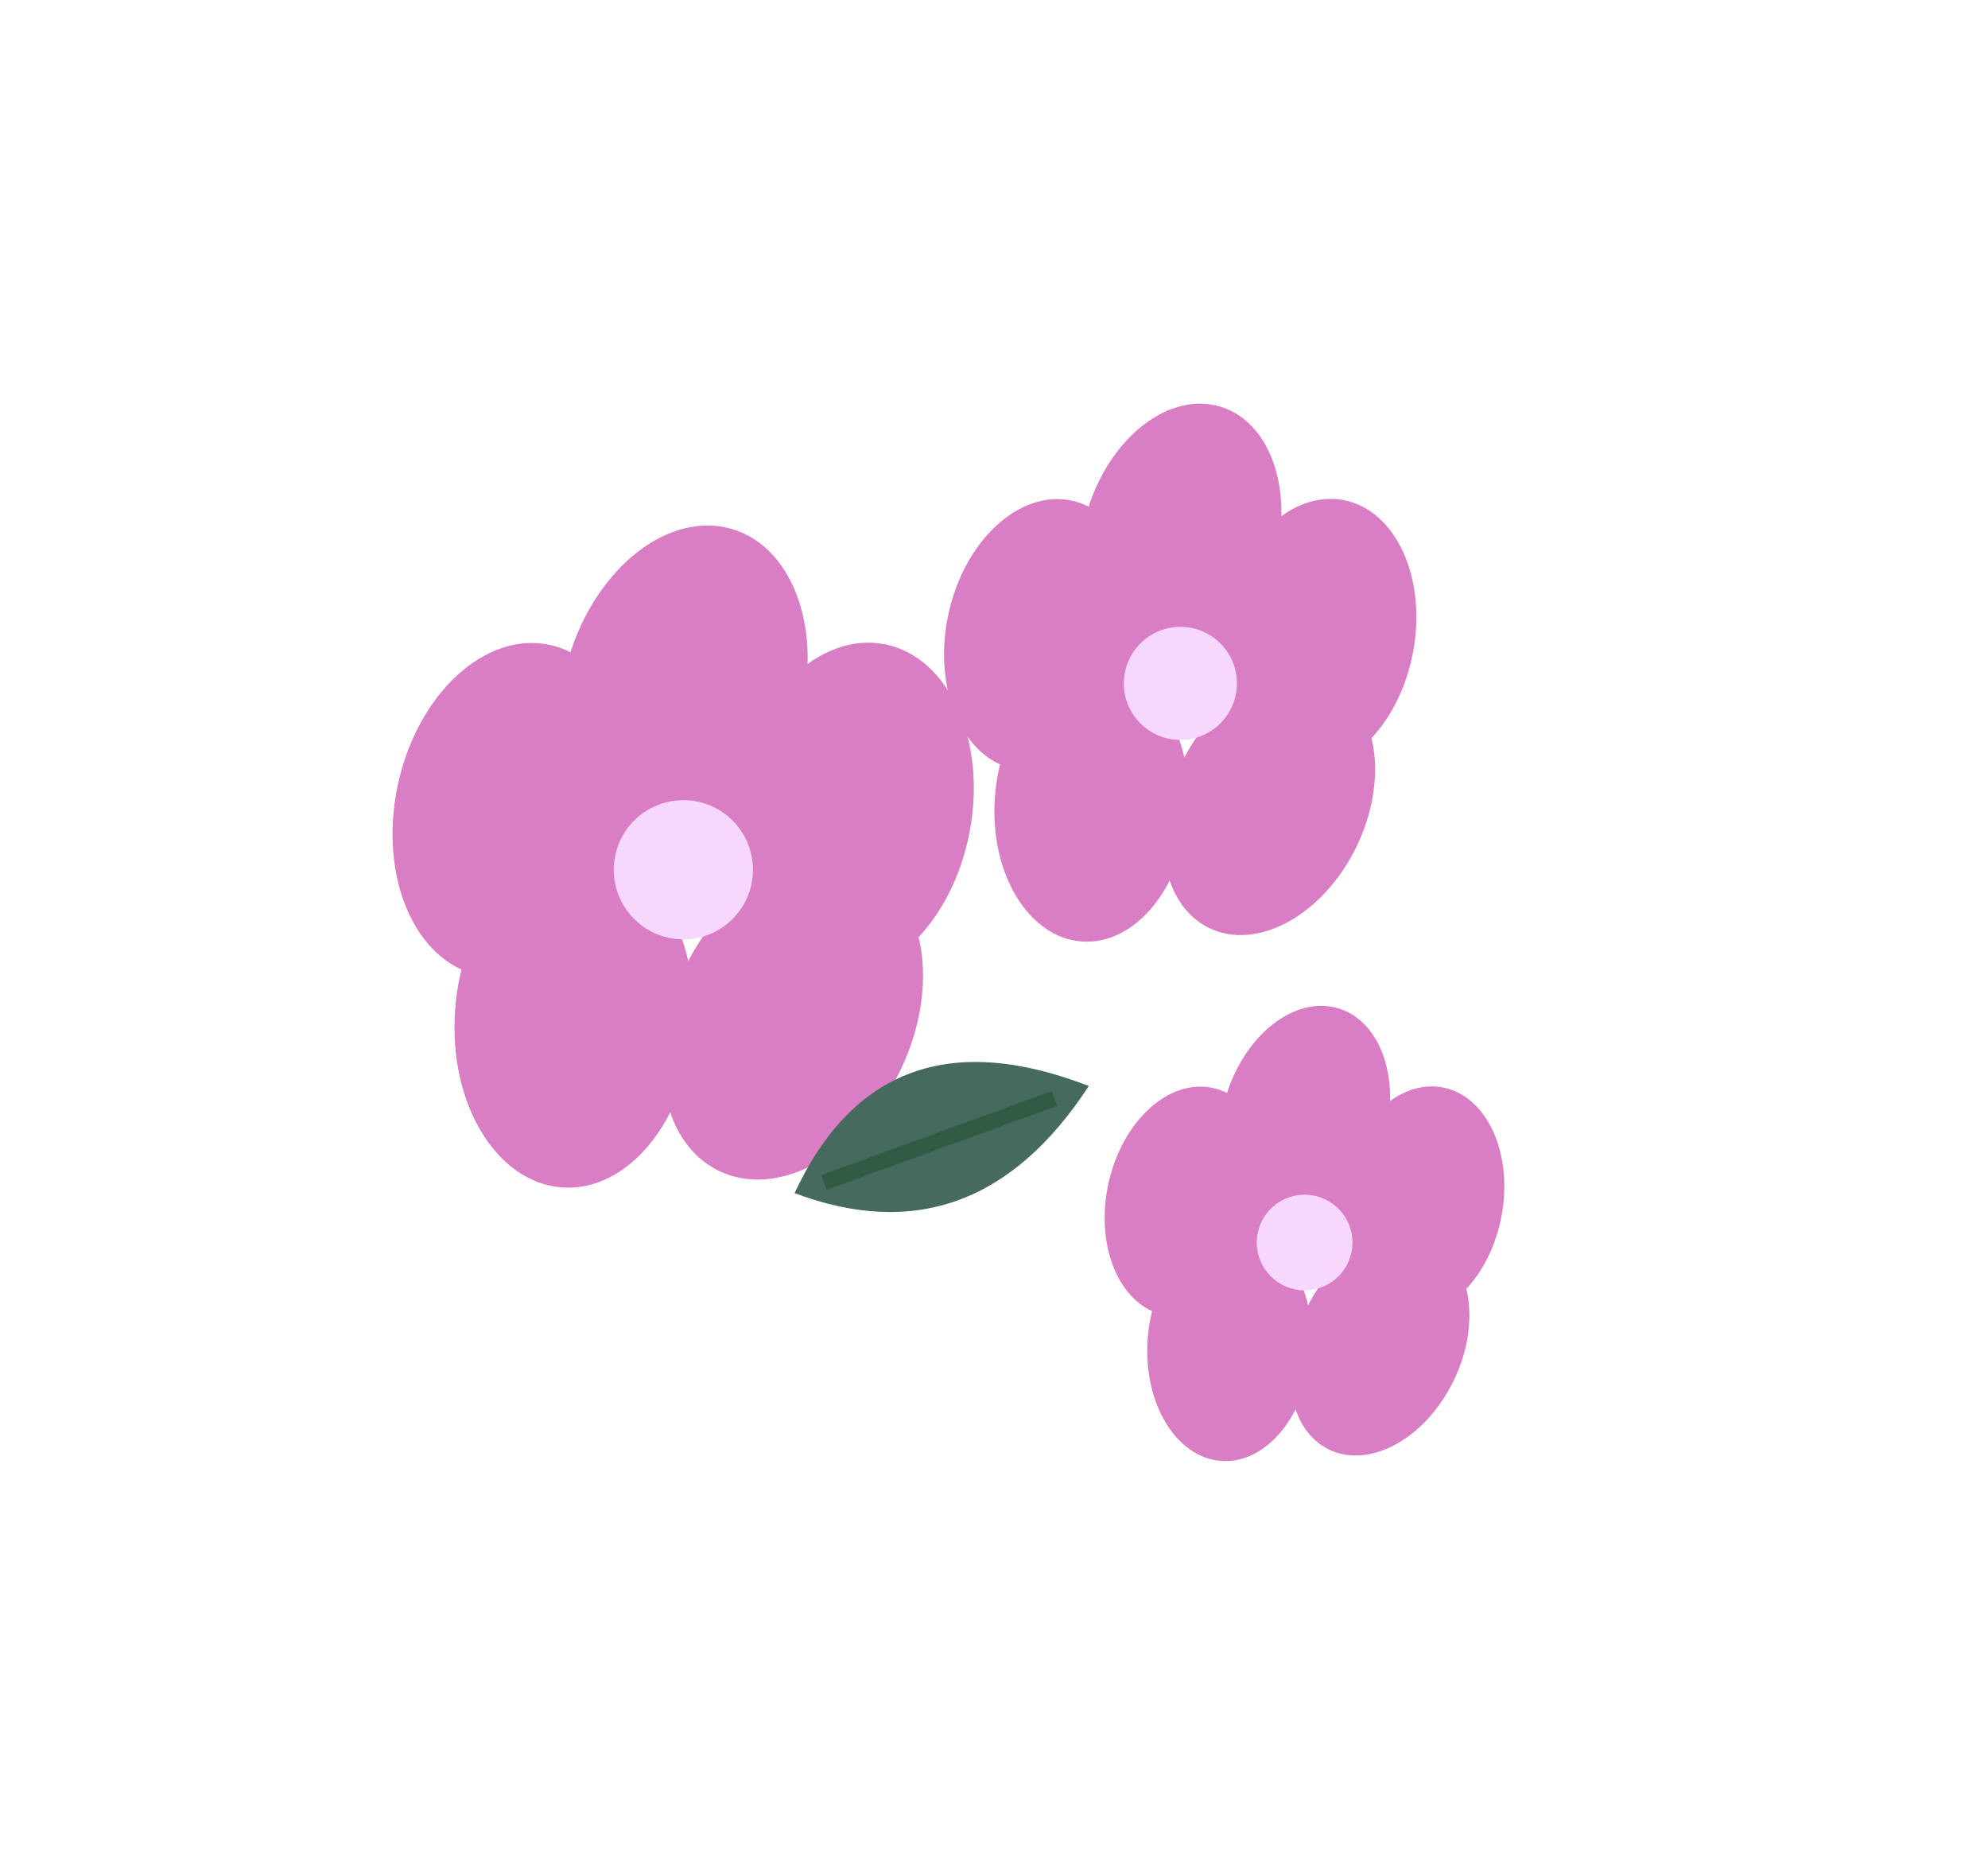
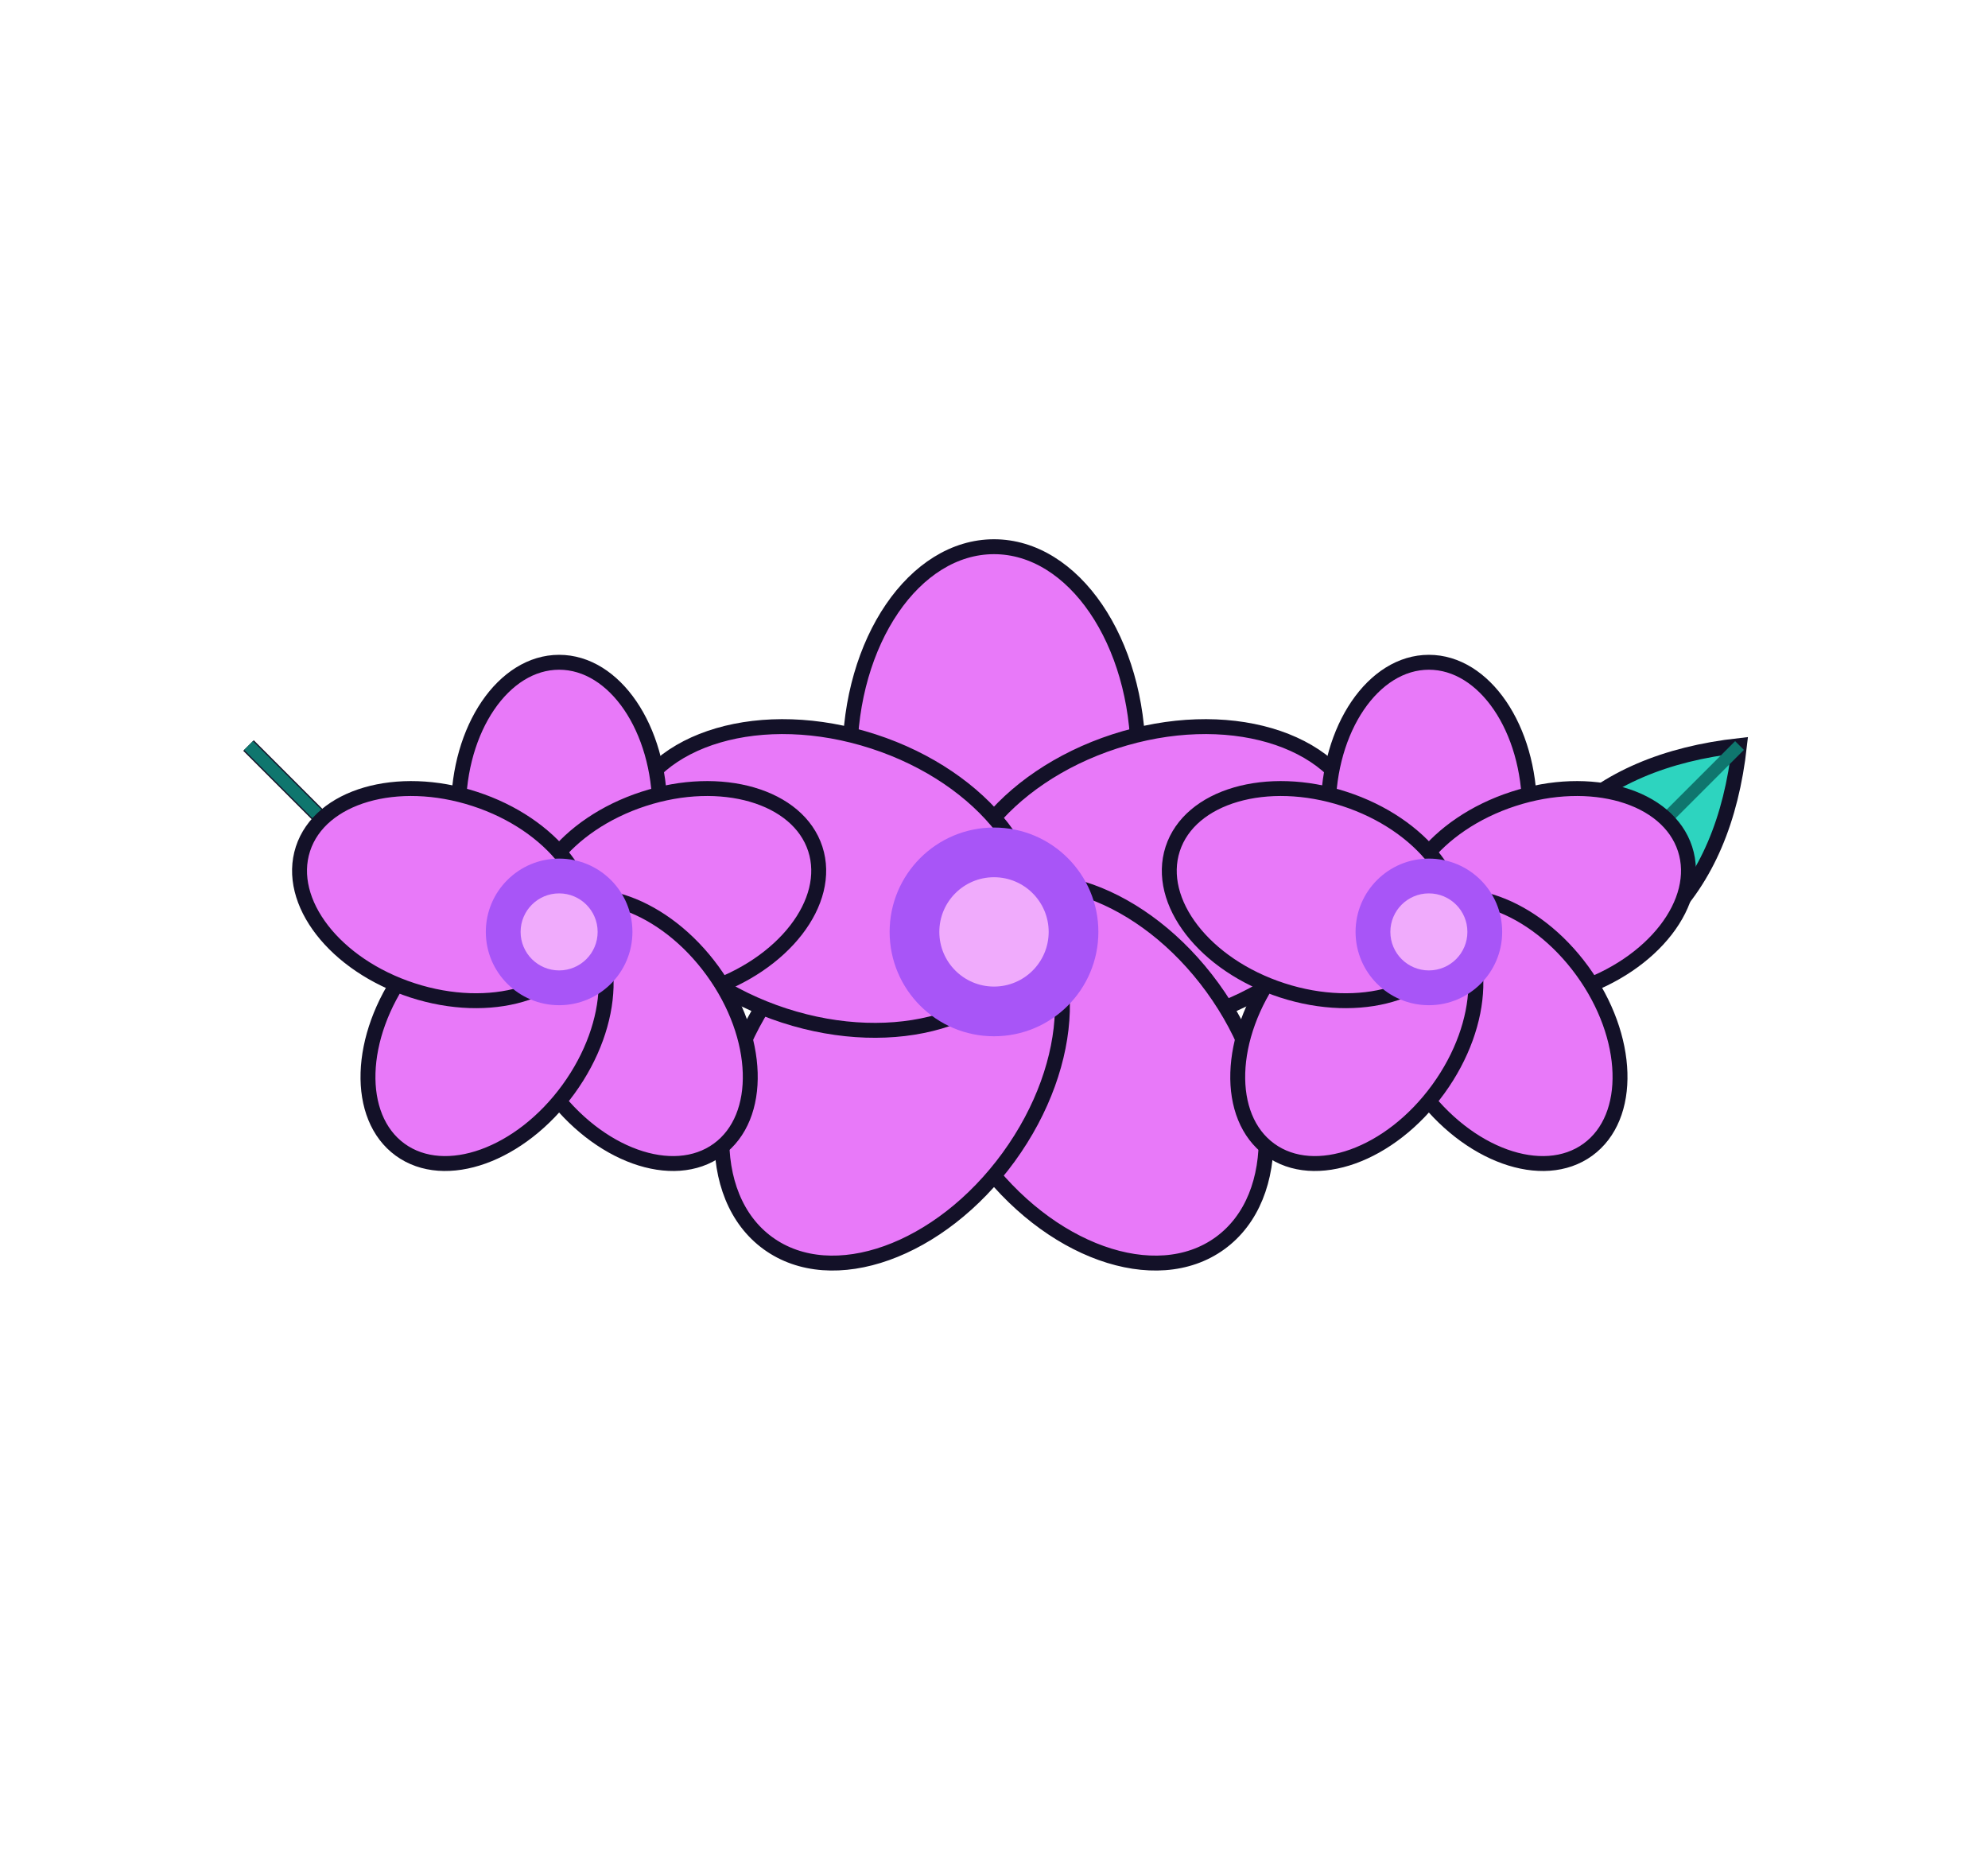
<svg xmlns="http://www.w3.org/2000/svg" width="160" height="150" viewBox="0 0 160 150">
-   <ellipse cx="55.0" cy="55.6" rx="9.6" ry="13.6" fill="#D97EC4" opacity="1" transform="rotate(17 55.0 55.6)" />
-   <ellipse cx="68.6" cy="65.2" rx="9.6" ry="13.6" fill="#D97EC4" opacity="1" transform="rotate(11 68.6 65.2)" />
-   <ellipse cx="63.8" cy="82.0" rx="9.6" ry="13.6" fill="#D97EC4" opacity="1" transform="rotate(26 63.8 82.0)" />
-   <ellipse cx="46.2" cy="82.0" rx="9.6" ry="13.6" fill="#D97EC4" opacity="1" transform="rotate(4 46.2 82.0)" />
-   <ellipse cx="41.4" cy="65.2" rx="9.6" ry="13.6" fill="#D97EC4" opacity="1" transform="rotate(12 41.4 65.2)" />
-   <circle cx="55" cy="70" r="5.6" fill="#F6D8FF" opacity="1" />
-   <ellipse cx="95.0" cy="43.3" rx="7.8" ry="11.05" fill="#D97EC4" opacity="1" transform="rotate(17 95.0 43.3)" />
-   <ellipse cx="106.05" cy="51.1" rx="7.8" ry="11.05" fill="#D97EC4" opacity="1" transform="rotate(11 106.05 51.1)" />
-   <ellipse cx="102.15" cy="64.75" rx="7.8" ry="11.05" fill="#D97EC4" opacity="1" transform="rotate(26 102.15 64.75)" />
-   <ellipse cx="87.85" cy="64.75" rx="7.8" ry="11.05" fill="#D97EC4" opacity="1" transform="rotate(4 87.85 64.75)" />
-   <ellipse cx="83.95" cy="51.1" rx="7.8" ry="11.05" fill="#D97EC4" opacity="1" transform="rotate(12 83.95 51.1)" />
-   <circle cx="95" cy="55" r="4.55" fill="#F6D8FF" opacity="1" />
-   <ellipse cx="105.0" cy="90.1" rx="6.6" ry="9.35" fill="#D97EC4" opacity="1" transform="rotate(17 105.0 90.1)" />
-   <ellipse cx="114.35" cy="96.7" rx="6.6" ry="9.35" fill="#D97EC4" opacity="1" transform="rotate(11 114.35 96.7)" />
-   <ellipse cx="111.05" cy="108.25" rx="6.6" ry="9.35" fill="#D97EC4" opacity="1" transform="rotate(26 111.05 108.25)" />
-   <ellipse cx="98.95" cy="108.25" rx="6.6" ry="9.35" fill="#D97EC4" opacity="1" transform="rotate(4 98.95 108.25)" />
-   <ellipse cx="95.65" cy="96.7" rx="6.6" ry="9.35" fill="#D97EC4" opacity="1" transform="rotate(12 95.65 96.7)" />
-   <circle cx="105" cy="100" r="3.85" fill="#F6D8FF" opacity="1" />
-   <path d="M 63.24 92 Q 75 80.24 88.44 92 Q 75 102.08 63.24 92 Z" fill="#466A5D" transform="rotate(-20 75 92)" />
-   <path d="M 65.76 92 L 85.5 92" stroke="#28533A" stroke-width="1.26" opacity=".65" transform="rotate(-20 75 92)" />
+   <path d="M40 80 Q22 62 20 60 Q38 78 40 80 Z" fill="#2DD4BF" stroke="#131128" stroke-width="1.2" />
+   <line x1="40" y1="80" x2="20" y2="60" stroke="#0F766E" stroke-width="1" />
+   <path d="M120 80 Q122 62 140 60 Q138 78 120 80 Z" fill="#2DD4BF" stroke="#131128" stroke-width="1.2" />
+   <line x1="120" y1="80" x2="140" y2="60" stroke="#0F766E" stroke-width="1" />
+   <ellipse cx="80.0" cy="61.0" rx="11.6" ry="17.0" fill="#E879F9" stroke="#131128" stroke-width="1.2" transform="rotate(0 80.0 61.0)" />
+   <ellipse cx="93.3" cy="70.7" rx="11.6" ry="17.0" fill="#E879F9" stroke="#131128" stroke-width="1.2" transform="rotate(72 93.3 70.7)" />
+   <ellipse cx="88.2" cy="86.3" rx="11.6" ry="17.0" fill="#E879F9" stroke="#131128" stroke-width="1.2" transform="rotate(144 88.2 86.3)" />
+   <ellipse cx="71.8" cy="86.3" rx="11.6" ry="17.0" fill="#E879F9" stroke="#131128" stroke-width="1.2" transform="rotate(216 71.8 86.3)" />
+   <ellipse cx="66.7" cy="70.7" rx="11.6" ry="17.0" fill="#E879F9" stroke="#131128" stroke-width="1.2" transform="rotate(288 66.7 70.7)" />
+   <circle cx="80" cy="75" r="8.4" fill="#A855F7" />
+   <circle cx="80" cy="75" r="4.4" fill="#F0ABFC" />
+   <ellipse cx="45.0" cy="65.2" rx="8.1" ry="11.9" fill="#E879F9" stroke="#131128" stroke-width="1.2" transform="rotate(0 45.0 65.2)" />
+   <ellipse cx="54.3" cy="72.0" rx="8.1" ry="11.9" fill="#E879F9" stroke="#131128" stroke-width="1.2" transform="rotate(72 54.3 72.0)" />
+   <ellipse cx="50.8" cy="82.9" rx="8.1" ry="11.9" fill="#E879F9" stroke="#131128" stroke-width="1.2" transform="rotate(144 50.8 82.9)" />
+   <ellipse cx="39.2" cy="82.9" rx="8.1" ry="11.9" fill="#E879F9" stroke="#131128" stroke-width="1.2" transform="rotate(216 39.2 82.9)" />
+   <ellipse cx="35.7" cy="72.0" rx="8.1" ry="11.9" fill="#E879F9" stroke="#131128" stroke-width="1.2" transform="rotate(288 35.7 72.0)" />
+   <circle cx="45" cy="75" r="5.9" fill="#A855F7" />
+   <circle cx="45" cy="75" r="3.1" fill="#F0ABFC" />
+   <ellipse cx="115.0" cy="65.2" rx="8.1" ry="11.9" fill="#E879F9" stroke="#131128" stroke-width="1.2" transform="rotate(0 115.0 65.2)" />
+   <ellipse cx="124.3" cy="72.0" rx="8.1" ry="11.9" fill="#E879F9" stroke="#131128" stroke-width="1.2" transform="rotate(72 124.3 72.0)" />
+   <ellipse cx="120.8" cy="82.9" rx="8.1" ry="11.9" fill="#E879F9" stroke="#131128" stroke-width="1.2" transform="rotate(144 120.8 82.9)" />
+   <ellipse cx="109.2" cy="82.9" rx="8.1" ry="11.9" fill="#E879F9" stroke="#131128" stroke-width="1.2" transform="rotate(216 109.2 82.9)" />
+   <ellipse cx="105.7" cy="72.0" rx="8.1" ry="11.9" fill="#E879F9" stroke="#131128" stroke-width="1.2" transform="rotate(288 105.7 72.0)" />
+   <circle cx="115" cy="75" r="5.9" fill="#A855F7" />
+   <circle cx="115" cy="75" r="3.1" fill="#F0ABFC" />
</svg>
